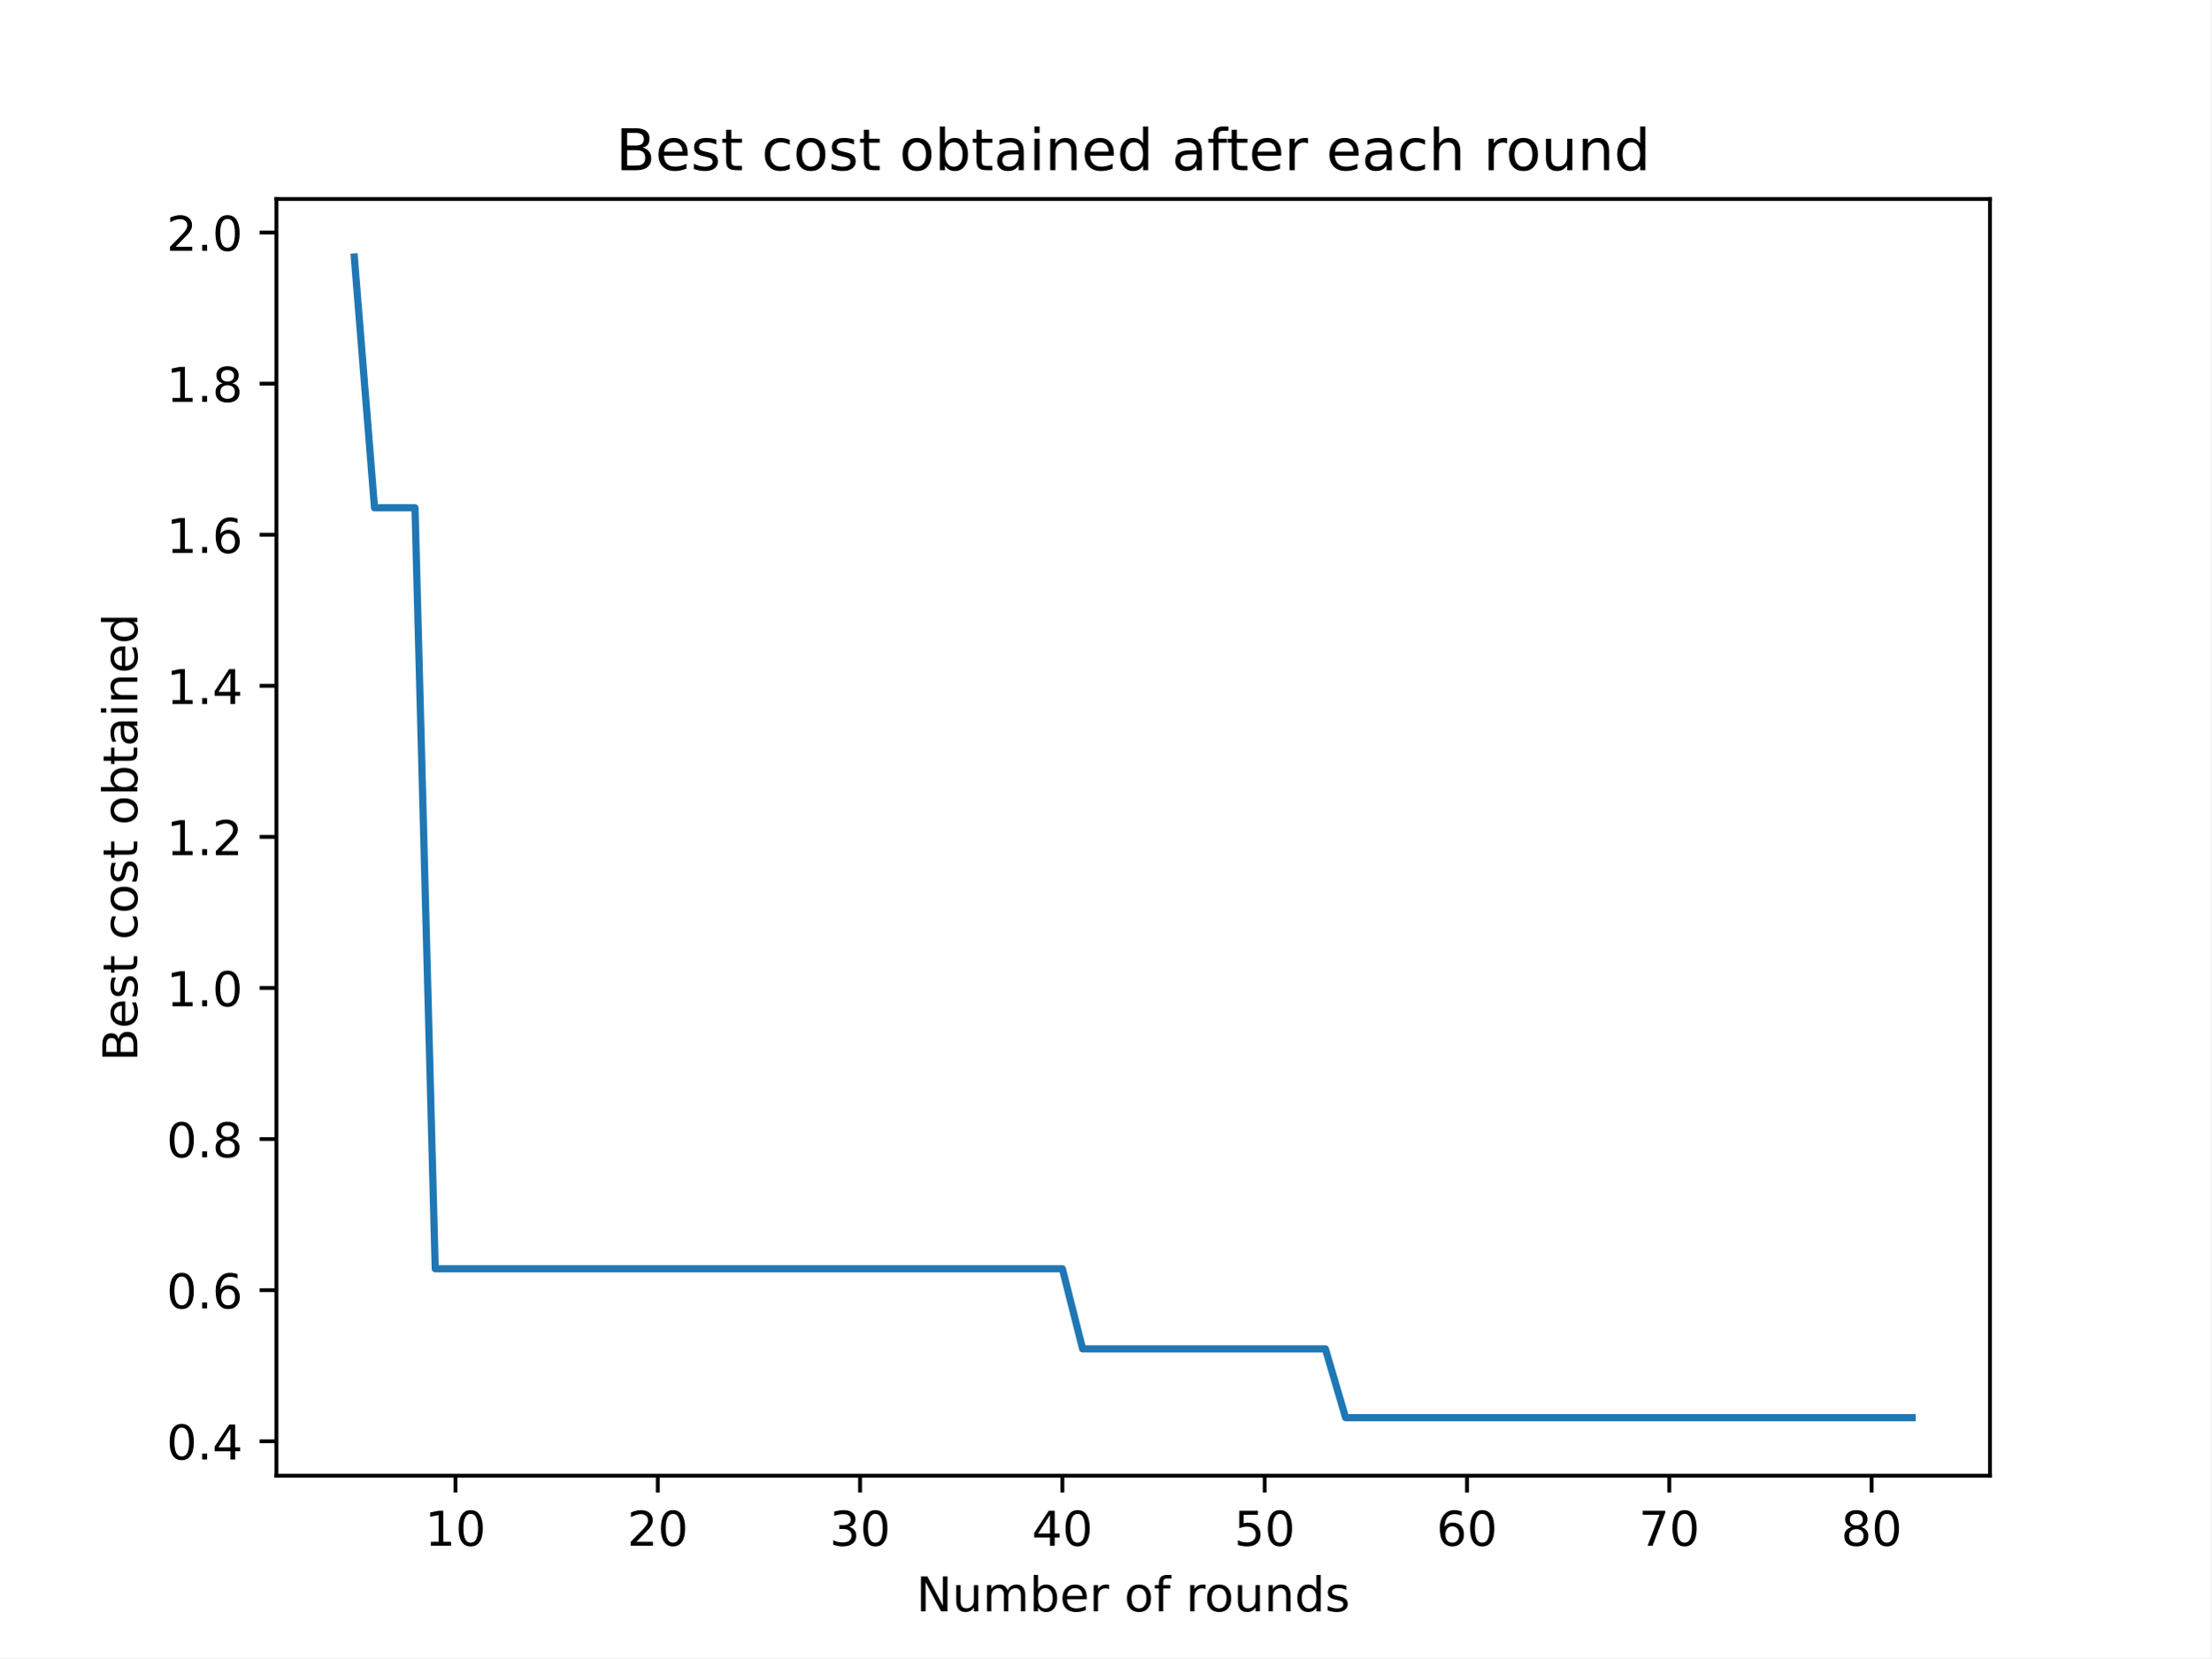
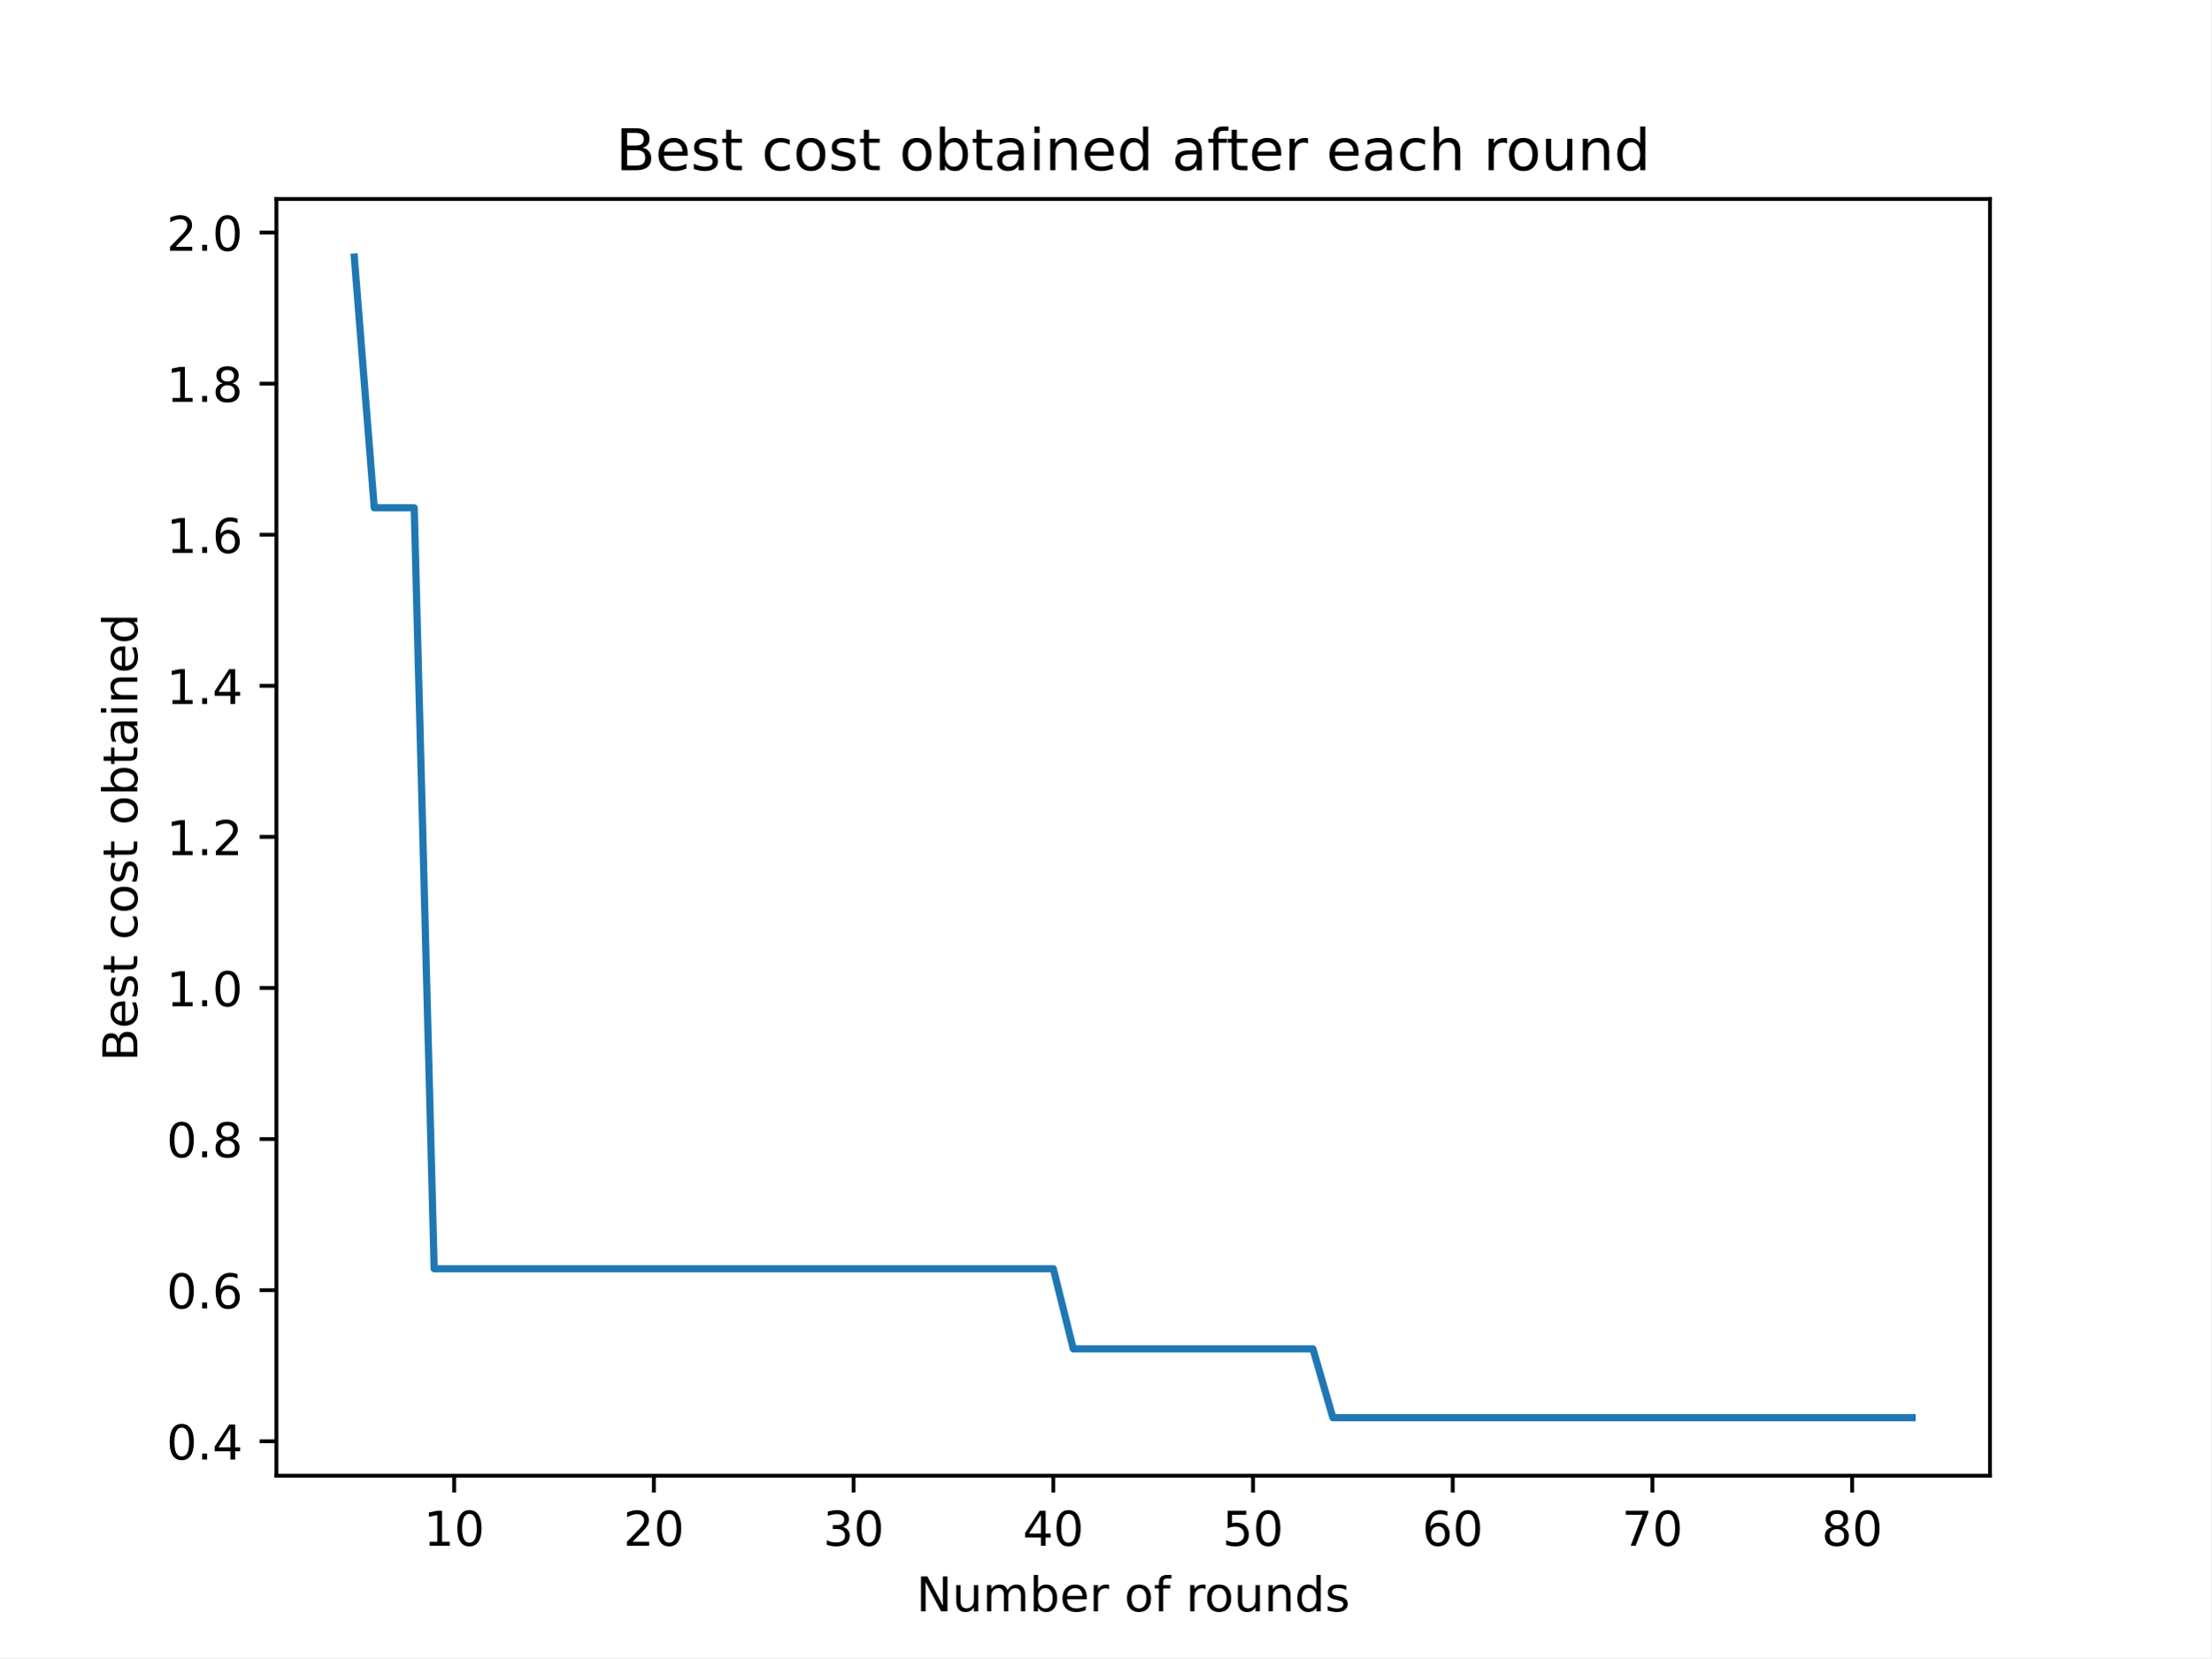
<svg xmlns="http://www.w3.org/2000/svg" xmlns:xlink="http://www.w3.org/1999/xlink" height="345.6pt" version="1.1" viewBox="0 0 460.8 345.6" width="460.8pt">
  <defs>
    <style type="text/css">*{stroke-linecap:butt;stroke-linejoin:round;}</style>
  </defs>
  <g id="figure_1">
    <g id="patch_1">
      <path d="M 0 345.6  L 460.8 345.6  L 460.8 0  L 0 0  z " style="fill:#ffffff;" />
    </g>
    <g id="axes_1">
      <g id="patch_2">
        <path d="M 57.6 307.584  L 414.72 307.584  L 414.72 41.472  L 57.6 41.472  z " style="fill:#ffffff;" />
      </g>
      <g id="matplotlib.axis_1">
        <g id="xtick_1">
          <g id="line2d_1">
            <defs>
-               <path d="M 0 0  L 0 3.5  " id="m8a5bb72bcb" style="stroke:#000000;stroke-width:0.8;" />
+               <path d="M 0 0  L 0 3.5  " id="m8e97878f52" style="stroke:#000000;stroke-width:0.8;" />
            </defs>
            <g>
-               <use style="stroke:#000000;stroke-width:0.8;" x="94.914" xlink:href="#m8a5bb72bcb" y="307.584" />
+               <use style="stroke:#000000;stroke-width:0.8;" x="94.644" xlink:href="#m8e97878f52" y="307.584" />
            </g>
          </g>
          <g id="text_1">
-             <g transform="translate(88.55169 322.1824)scale(0.1 -0.1)">
+             <g transform="translate(88.28142 322.1824)scale(0.1 -0.1)">
              <defs>
                <path d="M 794 531  L 1825 531  L 1825 4091  L 703 3866  L 703 4441  L 1819 4666  L 2450 4666  L 2450 531  L 3481 531  L 3481 0  L 794 0  L 794 531  z " id="DejaVuSans-31" transform="scale(0.015625)" />
                <path d="M 2034 4250  Q 1547 4250 1301 3770  Q 1056 3291 1056 2328  Q 1056 1369 1301 889  Q 1547 409 2034 409  Q 2525 409 2770 889  Q 3016 1369 3016 2328  Q 3016 3291 2770 3770  Q 2525 4250 2034 4250  z M 2034 4750  Q 2819 4750 3233 4129  Q 3647 3509 3647 2328  Q 3647 1150 3233 529  Q 2819 -91 2034 -91  Q 1250 -91 836 529  Q 422 1150 422 2328  Q 422 3509 836 4129  Q 1250 4750 2034 4750  z " id="DejaVuSans-30" transform="scale(0.015625)" />
              </defs>
              <use xlink:href="#DejaVuSans-31" />
              <use x="63.623" xlink:href="#DejaVuSans-30" />
            </g>
          </g>
        </g>
        <g id="xtick_2">
          <g id="line2d_2">
            <g>
-               <use style="stroke:#000000;stroke-width:0.8;" x="137.077" xlink:href="#m8a5bb72bcb" y="307.584" />
+               <use style="stroke:#000000;stroke-width:0.8;" x="136.266" xlink:href="#m8e97878f52" y="307.584" />
            </g>
          </g>
          <g id="text_2">
-             <g transform="translate(130.7146 322.1824)scale(0.1 -0.1)">
+             <g transform="translate(129.9038 322.1824)scale(0.1 -0.1)">
              <defs>
                <path d="M 1228 531  L 3431 531  L 3431 0  L 469 0  L 469 531  Q 828 903 1448 1529  Q 2069 2156 2228 2338  Q 2531 2678 2651 2914  Q 2772 3150 2772 3378  Q 2772 3750 2511 3984  Q 2250 4219 1831 4219  Q 1534 4219 1204 4116  Q 875 4013 500 3803  L 500 4441  Q 881 4594 1212 4672  Q 1544 4750 1819 4750  Q 2544 4750 2975 4387  Q 3406 4025 3406 3419  Q 3406 3131 3298 2873  Q 3191 2616 2906 2266  Q 2828 2175 2409 1742  Q 1991 1309 1228 531  z " id="DejaVuSans-32" transform="scale(0.015625)" />
              </defs>
              <use xlink:href="#DejaVuSans-32" />
              <use x="63.623" xlink:href="#DejaVuSans-30" />
            </g>
          </g>
        </g>
        <g id="xtick_3">
          <g id="line2d_3">
            <g>
-               <use style="stroke:#000000;stroke-width:0.8;" x="179.24" xlink:href="#m8a5bb72bcb" y="307.584" />
+               <use style="stroke:#000000;stroke-width:0.8;" x="177.889" xlink:href="#m8e97878f52" y="307.584" />
            </g>
          </g>
          <g id="text_3">
-             <g transform="translate(172.8775 322.1824)scale(0.1 -0.1)">
+             <g transform="translate(171.5262 322.1824)scale(0.1 -0.1)">
              <defs>
                <path d="M 2597 2516  Q 3050 2419 3304 2112  Q 3559 1806 3559 1356  Q 3559 666 3084 287  Q 2609 -91 1734 -91  Q 1441 -91 1130 -33  Q 819 25 488 141  L 488 750  Q 750 597 1062 519  Q 1375 441 1716 441  Q 2309 441 2620 675  Q 2931 909 2931 1356  Q 2931 1769 2642 2001  Q 2353 2234 1838 2234  L 1294 2234  L 1294 2753  L 1863 2753  Q 2328 2753 2575 2939  Q 2822 3125 2822 3475  Q 2822 3834 2567 4026  Q 2313 4219 1838 4219  Q 1578 4219 1281 4162  Q 984 4106 628 3988  L 628 4550  Q 988 4650 1302 4700  Q 1616 4750 1894 4750  Q 2613 4750 3031 4423  Q 3450 4097 3450 3541  Q 3450 3153 3228 2886  Q 3006 2619 2597 2516  z " id="DejaVuSans-33" transform="scale(0.015625)" />
              </defs>
              <use xlink:href="#DejaVuSans-33" />
              <use x="63.623" xlink:href="#DejaVuSans-30" />
            </g>
          </g>
        </g>
        <g id="xtick_4">
          <g id="line2d_4">
            <g>
-               <use style="stroke:#000000;stroke-width:0.8;" x="221.403" xlink:href="#m8a5bb72bcb" y="307.584" />
+               <use style="stroke:#000000;stroke-width:0.8;" x="219.511" xlink:href="#m8e97878f52" y="307.584" />
            </g>
          </g>
          <g id="text_4">
-             <g transform="translate(215.0405 322.1824)scale(0.1 -0.1)">
+             <g transform="translate(213.1485 322.1824)scale(0.1 -0.1)">
              <defs>
                <path d="M 2419 4116  L 825 1625  L 2419 1625  L 2419 4116  z M 2253 4666  L 3047 4666  L 3047 1625  L 3713 1625  L 3713 1100  L 3047 1100  L 3047 0  L 2419 0  L 2419 1100  L 313 1100  L 313 1709  L 2253 4666  z " id="DejaVuSans-34" transform="scale(0.015625)" />
              </defs>
              <use xlink:href="#DejaVuSans-34" />
              <use x="63.623" xlink:href="#DejaVuSans-30" />
            </g>
          </g>
        </g>
        <g id="xtick_5">
          <g id="line2d_5">
            <g>
-               <use style="stroke:#000000;stroke-width:0.8;" x="263.566" xlink:href="#m8a5bb72bcb" y="307.584" />
+               <use style="stroke:#000000;stroke-width:0.8;" x="261.133" xlink:href="#m8e97878f52" y="307.584" />
            </g>
          </g>
          <g id="text_5">
-             <g transform="translate(257.2034 322.1824)scale(0.1 -0.1)">
+             <g transform="translate(254.7709 322.1824)scale(0.1 -0.1)">
              <defs>
                <path d="M 691 4666  L 3169 4666  L 3169 4134  L 1269 4134  L 1269 2991  Q 1406 3038 1543 3061  Q 1681 3084 1819 3084  Q 2600 3084 3056 2656  Q 3513 2228 3513 1497  Q 3513 744 3044 326  Q 2575 -91 1722 -91  Q 1428 -91 1123 -41  Q 819 9 494 109  L 494 744  Q 775 591 1075 516  Q 1375 441 1709 441  Q 2250 441 2565 725  Q 2881 1009 2881 1497  Q 2881 1984 2565 2268  Q 2250 2553 1709 2553  Q 1456 2553 1204 2497  Q 953 2441 691 2322  L 691 4666  z " id="DejaVuSans-35" transform="scale(0.015625)" />
              </defs>
              <use xlink:href="#DejaVuSans-35" />
              <use x="63.623" xlink:href="#DejaVuSans-30" />
            </g>
          </g>
        </g>
        <g id="xtick_6">
          <g id="line2d_6">
            <g>
-               <use style="stroke:#000000;stroke-width:0.8;" x="305.729" xlink:href="#m8a5bb72bcb" y="307.584" />
+               <use style="stroke:#000000;stroke-width:0.8;" x="302.756" xlink:href="#m8e97878f52" y="307.584" />
            </g>
          </g>
          <g id="text_6">
-             <g transform="translate(299.3663 322.1824)scale(0.1 -0.1)">
+             <g transform="translate(296.3933 322.1824)scale(0.1 -0.1)">
              <defs>
                <path d="M 2113 2584  Q 1688 2584 1439 2293  Q 1191 2003 1191 1497  Q 1191 994 1439 701  Q 1688 409 2113 409  Q 2538 409 2786 701  Q 3034 994 3034 1497  Q 3034 2003 2786 2293  Q 2538 2584 2113 2584  z M 3366 4563  L 3366 3988  Q 3128 4100 2886 4159  Q 2644 4219 2406 4219  Q 1781 4219 1451 3797  Q 1122 3375 1075 2522  Q 1259 2794 1537 2939  Q 1816 3084 2150 3084  Q 2853 3084 3261 2657  Q 3669 2231 3669 1497  Q 3669 778 3244 343  Q 2819 -91 2113 -91  Q 1303 -91 875 529  Q 447 1150 447 2328  Q 447 3434 972 4092  Q 1497 4750 2381 4750  Q 2619 4750 2861 4703  Q 3103 4656 3366 4563  z " id="DejaVuSans-36" transform="scale(0.015625)" />
              </defs>
              <use xlink:href="#DejaVuSans-36" />
              <use x="63.623" xlink:href="#DejaVuSans-30" />
            </g>
          </g>
        </g>
        <g id="xtick_7">
          <g id="line2d_7">
            <g>
-               <use style="stroke:#000000;stroke-width:0.8;" x="347.892" xlink:href="#m8a5bb72bcb" y="307.584" />
+               <use style="stroke:#000000;stroke-width:0.8;" x="344.378" xlink:href="#m8e97878f52" y="307.584" />
            </g>
          </g>
          <g id="text_7">
-             <g transform="translate(341.5293 322.1824)scale(0.1 -0.1)">
+             <g transform="translate(338.0157 322.1824)scale(0.1 -0.1)">
              <defs>
                <path d="M 525 4666  L 3525 4666  L 3525 4397  L 1831 0  L 1172 0  L 2766 4134  L 525 4134  L 525 4666  z " id="DejaVuSans-37" transform="scale(0.015625)" />
              </defs>
              <use xlink:href="#DejaVuSans-37" />
              <use x="63.623" xlink:href="#DejaVuSans-30" />
            </g>
          </g>
        </g>
        <g id="xtick_8">
          <g id="line2d_8">
            <g>
-               <use style="stroke:#000000;stroke-width:0.8;" x="390.055" xlink:href="#m8a5bb72bcb" y="307.584" />
+               <use style="stroke:#000000;stroke-width:0.8;" x="386.001" xlink:href="#m8e97878f52" y="307.584" />
            </g>
          </g>
          <g id="text_8">
-             <g transform="translate(383.6922 322.1824)scale(0.1 -0.1)">
+             <g transform="translate(379.6381 322.1824)scale(0.1 -0.1)">
              <defs>
                <path d="M 2034 2216  Q 1584 2216 1326 1975  Q 1069 1734 1069 1313  Q 1069 891 1326 650  Q 1584 409 2034 409  Q 2484 409 2743 651  Q 3003 894 3003 1313  Q 3003 1734 2745 1975  Q 2488 2216 2034 2216  z M 1403 2484  Q 997 2584 770 2862  Q 544 3141 544 3541  Q 544 4100 942 4425  Q 1341 4750 2034 4750  Q 2731 4750 3128 4425  Q 3525 4100 3525 3541  Q 3525 3141 3298 2862  Q 3072 2584 2669 2484  Q 3125 2378 3379 2068  Q 3634 1759 3634 1313  Q 3634 634 3220 271  Q 2806 -91 2034 -91  Q 1263 -91 848 271  Q 434 634 434 1313  Q 434 1759 690 2068  Q 947 2378 1403 2484  z M 1172 3481  Q 1172 3119 1398 2916  Q 1625 2713 2034 2713  Q 2441 2713 2670 2916  Q 2900 3119 2900 3481  Q 2900 3844 2670 4047  Q 2441 4250 2034 4250  Q 1625 4250 1398 4047  Q 1172 3844 1172 3481  z " id="DejaVuSans-38" transform="scale(0.015625)" />
              </defs>
              <use xlink:href="#DejaVuSans-38" />
              <use x="63.623" xlink:href="#DejaVuSans-30" />
            </g>
          </g>
        </g>
        <g id="text_9">
          <g transform="translate(190.9577 335.8606)scale(0.1 -0.1)">
            <defs>
              <path d="M 628 4666  L 1478 4666  L 3547 763  L 3547 4666  L 4159 4666  L 4159 0  L 3309 0  L 1241 3903  L 1241 0  L 628 0  L 628 4666  z " id="DejaVuSans-4e" transform="scale(0.015625)" />
              <path d="M 544 1381  L 544 3500  L 1119 3500  L 1119 1403  Q 1119 906 1312 657  Q 1506 409 1894 409  Q 2359 409 2629 706  Q 2900 1003 2900 1516  L 2900 3500  L 3475 3500  L 3475 0  L 2900 0  L 2900 538  Q 2691 219 2414 64  Q 2138 -91 1772 -91  Q 1169 -91 856 284  Q 544 659 544 1381  z M 1991 3584  L 1991 3584  z " id="DejaVuSans-75" transform="scale(0.015625)" />
              <path d="M 3328 2828  Q 3544 3216 3844 3400  Q 4144 3584 4550 3584  Q 5097 3584 5394 3201  Q 5691 2819 5691 2113  L 5691 0  L 5113 0  L 5113 2094  Q 5113 2597 4934 2840  Q 4756 3084 4391 3084  Q 3944 3084 3684 2787  Q 3425 2491 3425 1978  L 3425 0  L 2847 0  L 2847 2094  Q 2847 2600 2669 2842  Q 2491 3084 2119 3084  Q 1678 3084 1418 2786  Q 1159 2488 1159 1978  L 1159 0  L 581 0  L 581 3500  L 1159 3500  L 1159 2956  Q 1356 3278 1631 3431  Q 1906 3584 2284 3584  Q 2666 3584 2933 3390  Q 3200 3197 3328 2828  z " id="DejaVuSans-6d" transform="scale(0.015625)" />
              <path d="M 3116 1747  Q 3116 2381 2855 2742  Q 2594 3103 2138 3103  Q 1681 3103 1420 2742  Q 1159 2381 1159 1747  Q 1159 1113 1420 752  Q 1681 391 2138 391  Q 2594 391 2855 752  Q 3116 1113 3116 1747  z M 1159 2969  Q 1341 3281 1617 3432  Q 1894 3584 2278 3584  Q 2916 3584 3314 3078  Q 3713 2572 3713 1747  Q 3713 922 3314 415  Q 2916 -91 2278 -91  Q 1894 -91 1617 61  Q 1341 213 1159 525  L 1159 0  L 581 0  L 581 4863  L 1159 4863  L 1159 2969  z " id="DejaVuSans-62" transform="scale(0.015625)" />
              <path d="M 3597 1894  L 3597 1613  L 953 1613  Q 991 1019 1311 708  Q 1631 397 2203 397  Q 2534 397 2845 478  Q 3156 559 3463 722  L 3463 178  Q 3153 47 2828 -22  Q 2503 -91 2169 -91  Q 1331 -91 842 396  Q 353 884 353 1716  Q 353 2575 817 3079  Q 1281 3584 2069 3584  Q 2775 3584 3186 3129  Q 3597 2675 3597 1894  z M 3022 2063  Q 3016 2534 2758 2815  Q 2500 3097 2075 3097  Q 1594 3097 1305 2825  Q 1016 2553 972 2059  L 3022 2063  z " id="DejaVuSans-65" transform="scale(0.015625)" />
              <path d="M 2631 2963  Q 2534 3019 2420 3045  Q 2306 3072 2169 3072  Q 1681 3072 1420 2755  Q 1159 2438 1159 1844  L 1159 0  L 581 0  L 581 3500  L 1159 3500  L 1159 2956  Q 1341 3275 1631 3429  Q 1922 3584 2338 3584  Q 2397 3584 2469 3576  Q 2541 3569 2628 3553  L 2631 2963  z " id="DejaVuSans-72" transform="scale(0.015625)" />
              <path id="DejaVuSans-20" transform="scale(0.015625)" />
              <path d="M 1959 3097  Q 1497 3097 1228 2736  Q 959 2375 959 1747  Q 959 1119 1226 758  Q 1494 397 1959 397  Q 2419 397 2687 759  Q 2956 1122 2956 1747  Q 2956 2369 2687 2733  Q 2419 3097 1959 3097  z M 1959 3584  Q 2709 3584 3137 3096  Q 3566 2609 3566 1747  Q 3566 888 3137 398  Q 2709 -91 1959 -91  Q 1206 -91 779 398  Q 353 888 353 1747  Q 353 2609 779 3096  Q 1206 3584 1959 3584  z " id="DejaVuSans-6f" transform="scale(0.015625)" />
              <path d="M 2375 4863  L 2375 4384  L 1825 4384  Q 1516 4384 1395 4259  Q 1275 4134 1275 3809  L 1275 3500  L 2222 3500  L 2222 3053  L 1275 3053  L 1275 0  L 697 0  L 697 3053  L 147 3053  L 147 3500  L 697 3500  L 697 3744  Q 697 4328 969 4595  Q 1241 4863 1831 4863  L 2375 4863  z " id="DejaVuSans-66" transform="scale(0.015625)" />
              <path d="M 3513 2113  L 3513 0  L 2938 0  L 2938 2094  Q 2938 2591 2744 2837  Q 2550 3084 2163 3084  Q 1697 3084 1428 2787  Q 1159 2491 1159 1978  L 1159 0  L 581 0  L 581 3500  L 1159 3500  L 1159 2956  Q 1366 3272 1645 3428  Q 1925 3584 2291 3584  Q 2894 3584 3203 3211  Q 3513 2838 3513 2113  z " id="DejaVuSans-6e" transform="scale(0.015625)" />
              <path d="M 2906 2969  L 2906 4863  L 3481 4863  L 3481 0  L 2906 0  L 2906 525  Q 2725 213 2448 61  Q 2172 -91 1784 -91  Q 1150 -91 751 415  Q 353 922 353 1747  Q 353 2572 751 3078  Q 1150 3584 1784 3584  Q 2172 3584 2448 3432  Q 2725 3281 2906 2969  z M 947 1747  Q 947 1113 1208 752  Q 1469 391 1925 391  Q 2381 391 2643 752  Q 2906 1113 2906 1747  Q 2906 2381 2643 2742  Q 2381 3103 1925 3103  Q 1469 3103 1208 2742  Q 947 2381 947 1747  z " id="DejaVuSans-64" transform="scale(0.015625)" />
              <path d="M 2834 3397  L 2834 2853  Q 2591 2978 2328 3040  Q 2066 3103 1784 3103  Q 1356 3103 1142 2972  Q 928 2841 928 2578  Q 928 2378 1081 2264  Q 1234 2150 1697 2047  L 1894 2003  Q 2506 1872 2764 1633  Q 3022 1394 3022 966  Q 3022 478 2636 193  Q 2250 -91 1575 -91  Q 1294 -91 989 -36  Q 684 19 347 128  L 347 722  Q 666 556 975 473  Q 1284 391 1588 391  Q 1994 391 2212 530  Q 2431 669 2431 922  Q 2431 1156 2273 1281  Q 2116 1406 1581 1522  L 1381 1569  Q 847 1681 609 1914  Q 372 2147 372 2553  Q 372 3047 722 3315  Q 1072 3584 1716 3584  Q 2034 3584 2315 3537  Q 2597 3491 2834 3397  z " id="DejaVuSans-73" transform="scale(0.015625)" />
            </defs>
            <use xlink:href="#DejaVuSans-4e" />
            <use x="74.805" xlink:href="#DejaVuSans-75" />
            <use x="138.184" xlink:href="#DejaVuSans-6d" />
            <use x="235.596" xlink:href="#DejaVuSans-62" />
            <use x="299.072" xlink:href="#DejaVuSans-65" />
            <use x="360.596" xlink:href="#DejaVuSans-72" />
            <use x="401.709" xlink:href="#DejaVuSans-20" />
            <use x="433.496" xlink:href="#DejaVuSans-6f" />
            <use x="494.678" xlink:href="#DejaVuSans-66" />
            <use x="529.883" xlink:href="#DejaVuSans-20" />
            <use x="561.67" xlink:href="#DejaVuSans-72" />
            <use x="600.533" xlink:href="#DejaVuSans-6f" />
            <use x="661.715" xlink:href="#DejaVuSans-75" />
            <use x="725.094" xlink:href="#DejaVuSans-6e" />
            <use x="788.473" xlink:href="#DejaVuSans-64" />
            <use x="851.949" xlink:href="#DejaVuSans-73" />
          </g>
        </g>
      </g>
      <g id="matplotlib.axis_2">
        <g id="ytick_1">
          <g id="line2d_9">
            <defs>
-               <path d="M 0 0  L -3.5 0  " id="m7e6f79440e" style="stroke:#000000;stroke-width:0.8;" />
+               <path d="M 0 0  L -3.5 0  " id="m219c89696a" style="stroke:#000000;stroke-width:0.8;" />
            </defs>
            <g>
-               <use style="stroke:#000000;stroke-width:0.8;" x="57.6" xlink:href="#m7e6f79440e" y="300.41" />
+               <use style="stroke:#000000;stroke-width:0.8;" x="57.6" xlink:href="#m219c89696a" y="300.41" />
            </g>
          </g>
          <g id="text_10">
            <g transform="translate(34.69687 304.2097)scale(0.1 -0.1)">
              <defs>
                <path d="M 684 794  L 1344 794  L 1344 0  L 684 0  L 684 794  z " id="DejaVuSans-2e" transform="scale(0.015625)" />
              </defs>
              <use xlink:href="#DejaVuSans-30" />
              <use x="63.623" xlink:href="#DejaVuSans-2e" />
              <use x="95.41" xlink:href="#DejaVuSans-34" />
            </g>
          </g>
        </g>
        <g id="ytick_2">
          <g id="line2d_10">
            <g>
-               <use style="stroke:#000000;stroke-width:0.8;" x="57.6" xlink:href="#m7e6f79440e" y="268.917" />
+               <use style="stroke:#000000;stroke-width:0.8;" x="57.6" xlink:href="#m219c89696a" y="268.917" />
            </g>
          </g>
          <g id="text_11">
            <g transform="translate(34.69687 272.7163)scale(0.1 -0.1)">
              <use xlink:href="#DejaVuSans-30" />
              <use x="63.623" xlink:href="#DejaVuSans-2e" />
              <use x="95.41" xlink:href="#DejaVuSans-36" />
            </g>
          </g>
        </g>
        <g id="ytick_3">
          <g id="line2d_11">
            <g>
-               <use style="stroke:#000000;stroke-width:0.8;" x="57.6" xlink:href="#m7e6f79440e" y="237.424" />
+               <use style="stroke:#000000;stroke-width:0.8;" x="57.6" xlink:href="#m219c89696a" y="237.424" />
            </g>
          </g>
          <g id="text_12">
            <g transform="translate(34.69687 241.2228)scale(0.1 -0.1)">
              <use xlink:href="#DejaVuSans-30" />
              <use x="63.623" xlink:href="#DejaVuSans-2e" />
              <use x="95.41" xlink:href="#DejaVuSans-38" />
            </g>
          </g>
        </g>
        <g id="ytick_4">
          <g id="line2d_12">
            <g>
-               <use style="stroke:#000000;stroke-width:0.8;" x="57.6" xlink:href="#m7e6f79440e" y="205.93" />
+               <use style="stroke:#000000;stroke-width:0.8;" x="57.6" xlink:href="#m219c89696a" y="205.93" />
            </g>
          </g>
          <g id="text_13">
            <g transform="translate(34.69687 209.7294)scale(0.1 -0.1)">
              <use xlink:href="#DejaVuSans-31" />
              <use x="63.623" xlink:href="#DejaVuSans-2e" />
              <use x="95.41" xlink:href="#DejaVuSans-30" />
            </g>
          </g>
        </g>
        <g id="ytick_5">
          <g id="line2d_13">
            <g>
-               <use style="stroke:#000000;stroke-width:0.8;" x="57.6" xlink:href="#m7e6f79440e" y="174.437" />
+               <use style="stroke:#000000;stroke-width:0.8;" x="57.6" xlink:href="#m219c89696a" y="174.437" />
            </g>
          </g>
          <g id="text_14">
            <g transform="translate(34.69687 178.236)scale(0.1 -0.1)">
              <use xlink:href="#DejaVuSans-31" />
              <use x="63.623" xlink:href="#DejaVuSans-2e" />
              <use x="95.41" xlink:href="#DejaVuSans-32" />
            </g>
          </g>
        </g>
        <g id="ytick_6">
          <g id="line2d_14">
            <g>
-               <use style="stroke:#000000;stroke-width:0.8;" x="57.6" xlink:href="#m7e6f79440e" y="142.943" />
+               <use style="stroke:#000000;stroke-width:0.8;" x="57.6" xlink:href="#m219c89696a" y="142.943" />
            </g>
          </g>
          <g id="text_15">
            <g transform="translate(34.69687 146.7425)scale(0.1 -0.1)">
              <use xlink:href="#DejaVuSans-31" />
              <use x="63.623" xlink:href="#DejaVuSans-2e" />
              <use x="95.41" xlink:href="#DejaVuSans-34" />
            </g>
          </g>
        </g>
        <g id="ytick_7">
          <g id="line2d_15">
            <g>
-               <use style="stroke:#000000;stroke-width:0.8;" x="57.6" xlink:href="#m7e6f79440e" y="111.45" />
+               <use style="stroke:#000000;stroke-width:0.8;" x="57.6" xlink:href="#m219c89696a" y="111.45" />
            </g>
          </g>
          <g id="text_16">
            <g transform="translate(34.69687 115.2491)scale(0.1 -0.1)">
              <use xlink:href="#DejaVuSans-31" />
              <use x="63.623" xlink:href="#DejaVuSans-2e" />
              <use x="95.41" xlink:href="#DejaVuSans-36" />
            </g>
          </g>
        </g>
        <g id="ytick_8">
          <g id="line2d_16">
            <g>
-               <use style="stroke:#000000;stroke-width:0.8;" x="57.6" xlink:href="#m7e6f79440e" y="79.956" />
+               <use style="stroke:#000000;stroke-width:0.8;" x="57.6" xlink:href="#m219c89696a" y="79.956" />
            </g>
          </g>
          <g id="text_17">
            <g transform="translate(34.69687 83.75569)scale(0.1 -0.1)">
              <use xlink:href="#DejaVuSans-31" />
              <use x="63.623" xlink:href="#DejaVuSans-2e" />
              <use x="95.41" xlink:href="#DejaVuSans-38" />
            </g>
          </g>
        </g>
        <g id="ytick_9">
          <g id="line2d_17">
            <g>
-               <use style="stroke:#000000;stroke-width:0.8;" x="57.6" xlink:href="#m7e6f79440e" y="48.463" />
+               <use style="stroke:#000000;stroke-width:0.8;" x="57.6" xlink:href="#m219c89696a" y="48.463" />
            </g>
          </g>
          <g id="text_18">
            <g transform="translate(34.69687 52.26226)scale(0.1 -0.1)">
              <use xlink:href="#DejaVuSans-32" />
              <use x="63.623" xlink:href="#DejaVuSans-2e" />
              <use x="95.41" xlink:href="#DejaVuSans-30" />
            </g>
          </g>
        </g>
        <g id="text_19">
          <g transform="translate(28.61719 221.2178)rotate(-90)scale(0.1 -0.1)">
            <defs>
              <path d="M 1259 2228  L 1259 519  L 2272 519  Q 2781 519 3026 730  Q 3272 941 3272 1375  Q 3272 1813 3026 2020  Q 2781 2228 2272 2228  L 1259 2228  z M 1259 4147  L 1259 2741  L 2194 2741  Q 2656 2741 2882 2914  Q 3109 3088 3109 3444  Q 3109 3797 2882 3972  Q 2656 4147 2194 4147  L 1259 4147  z M 628 4666  L 2241 4666  Q 2963 4666 3353 4366  Q 3744 4066 3744 3513  Q 3744 3084 3544 2831  Q 3344 2578 2956 2516  Q 3422 2416 3680 2098  Q 3938 1781 3938 1306  Q 3938 681 3513 340  Q 3088 0 2303 0  L 628 0  L 628 4666  z " id="DejaVuSans-42" transform="scale(0.015625)" />
              <path d="M 1172 4494  L 1172 3500  L 2356 3500  L 2356 3053  L 1172 3053  L 1172 1153  Q 1172 725 1289 603  Q 1406 481 1766 481  L 2356 481  L 2356 0  L 1766 0  Q 1100 0 847 248  Q 594 497 594 1153  L 594 3053  L 172 3053  L 172 3500  L 594 3500  L 594 4494  L 1172 4494  z " id="DejaVuSans-74" transform="scale(0.015625)" />
              <path d="M 3122 3366  L 3122 2828  Q 2878 2963 2633 3030  Q 2388 3097 2138 3097  Q 1578 3097 1268 2742  Q 959 2388 959 1747  Q 959 1106 1268 751  Q 1578 397 2138 397  Q 2388 397 2633 464  Q 2878 531 3122 666  L 3122 134  Q 2881 22 2623 -34  Q 2366 -91 2075 -91  Q 1284 -91 818 406  Q 353 903 353 1747  Q 353 2603 823 3093  Q 1294 3584 2113 3584  Q 2378 3584 2631 3529  Q 2884 3475 3122 3366  z " id="DejaVuSans-63" transform="scale(0.015625)" />
              <path d="M 2194 1759  Q 1497 1759 1228 1600  Q 959 1441 959 1056  Q 959 750 1161 570  Q 1363 391 1709 391  Q 2188 391 2477 730  Q 2766 1069 2766 1631  L 2766 1759  L 2194 1759  z M 3341 1997  L 3341 0  L 2766 0  L 2766 531  Q 2569 213 2275 61  Q 1981 -91 1556 -91  Q 1019 -91 701 211  Q 384 513 384 1019  Q 384 1609 779 1909  Q 1175 2209 1959 2209  L 2766 2209  L 2766 2266  Q 2766 2663 2505 2880  Q 2244 3097 1772 3097  Q 1472 3097 1187 3025  Q 903 2953 641 2809  L 641 3341  Q 956 3463 1253 3523  Q 1550 3584 1831 3584  Q 2591 3584 2966 3190  Q 3341 2797 3341 1997  z " id="DejaVuSans-61" transform="scale(0.015625)" />
              <path d="M 603 3500  L 1178 3500  L 1178 0  L 603 0  L 603 3500  z M 603 4863  L 1178 4863  L 1178 4134  L 603 4134  L 603 4863  z " id="DejaVuSans-69" transform="scale(0.015625)" />
            </defs>
            <use xlink:href="#DejaVuSans-42" />
            <use x="68.604" xlink:href="#DejaVuSans-65" />
            <use x="130.127" xlink:href="#DejaVuSans-73" />
            <use x="182.227" xlink:href="#DejaVuSans-74" />
            <use x="221.436" xlink:href="#DejaVuSans-20" />
            <use x="253.223" xlink:href="#DejaVuSans-63" />
            <use x="308.203" xlink:href="#DejaVuSans-6f" />
            <use x="369.385" xlink:href="#DejaVuSans-73" />
            <use x="421.484" xlink:href="#DejaVuSans-74" />
            <use x="460.693" xlink:href="#DejaVuSans-20" />
            <use x="492.48" xlink:href="#DejaVuSans-6f" />
            <use x="553.662" xlink:href="#DejaVuSans-62" />
            <use x="617.139" xlink:href="#DejaVuSans-74" />
            <use x="656.348" xlink:href="#DejaVuSans-61" />
            <use x="717.627" xlink:href="#DejaVuSans-69" />
            <use x="745.41" xlink:href="#DejaVuSans-6e" />
            <use x="808.789" xlink:href="#DejaVuSans-65" />
            <use x="870.312" xlink:href="#DejaVuSans-64" />
          </g>
        </g>
      </g>
      <g id="line2d_18">
-         <path clip-path="url(#p975a676604)" d="M 73.833 53.568  L 78.049 105.841  L 82.265 105.841  L 86.482 105.841  L 90.698 264.446  L 94.914 264.446  L 99.13 264.446  L 103.347 264.446  L 107.563 264.446  L 111.779 264.446  L 115.996 264.446  L 120.212 264.446  L 124.428 264.446  L 128.645 264.446  L 132.861 264.446  L 137.077 264.446  L 141.293 264.446  L 145.51 264.446  L 149.726 264.446  L 153.942 264.446  L 158.159 264.446  L 162.375 264.446  L 166.591 264.446  L 170.807 264.446  L 175.024 264.446  L 179.24 264.446  L 183.456 264.446  L 187.673 264.446  L 191.889 264.446  L 196.105 264.446  L 200.322 264.446  L 204.538 264.446  L 208.754 264.446  L 212.97 264.446  L 217.187 264.446  L 221.403 264.446  L 225.619 281.145  L 229.836 281.145  L 234.052 281.145  L 238.268 281.145  L 242.484 281.145  L 246.701 281.145  L 250.917 281.145  L 255.133 281.145  L 259.35 281.145  L 263.566 281.145  L 267.782 281.145  L 271.998 281.145  L 276.215 281.145  L 280.431 295.488  L 284.647 295.488  L 288.864 295.488  L 293.08 295.488  L 297.296 295.488  L 301.513 295.488  L 305.729 295.488  L 309.945 295.488  L 314.161 295.488  L 318.378 295.488  L 322.594 295.488  L 326.81 295.488  L 331.027 295.488  L 335.243 295.488  L 339.459 295.488  L 343.675 295.488  L 347.892 295.488  L 352.108 295.488  L 356.324 295.488  L 360.541 295.488  L 364.757 295.488  L 368.973 295.488  L 373.19 295.488  L 377.406 295.488  L 381.622 295.488  L 385.838 295.488  L 390.055 295.488  L 394.271 295.488  L 398.487 295.488  " style="fill:none;stroke:#1f77b4;stroke-linecap:square;stroke-width:1.5;" />
+         <path clip-path="url(#p1f22beac73)" d="M 73.833 53.568  L 77.995 105.841  L 82.157 105.841  L 86.319 105.841  L 90.482 264.446  L 94.644 264.446  L 98.806 264.446  L 102.968 264.446  L 107.131 264.446  L 111.293 264.446  L 115.455 264.446  L 119.617 264.446  L 123.78 264.446  L 127.942 264.446  L 132.104 264.446  L 136.266 264.446  L 140.429 264.446  L 144.591 264.446  L 148.753 264.446  L 152.915 264.446  L 157.077 264.446  L 161.24 264.446  L 165.402 264.446  L 169.564 264.446  L 173.726 264.446  L 177.889 264.446  L 182.051 264.446  L 186.213 264.446  L 190.375 264.446  L 194.538 264.446  L 198.7 264.446  L 202.862 264.446  L 207.024 264.446  L 211.187 264.446  L 215.349 264.446  L 219.511 264.446  L 223.673 281.145  L 227.836 281.145  L 231.998 281.145  L 236.16 281.145  L 240.322 281.145  L 244.484 281.145  L 248.647 281.145  L 252.809 281.145  L 256.971 281.145  L 261.133 281.145  L 265.296 281.145  L 269.458 281.145  L 273.62 281.145  L 277.782 295.488  L 281.945 295.488  L 286.107 295.488  L 290.269 295.488  L 294.431 295.488  L 298.594 295.488  L 302.756 295.488  L 306.918 295.488  L 311.08 295.488  L 315.243 295.488  L 319.405 295.488  L 323.567 295.488  L 327.729 295.488  L 331.891 295.488  L 336.054 295.488  L 340.216 295.488  L 344.378 295.488  L 348.54 295.488  L 352.703 295.488  L 356.865 295.488  L 361.027 295.488  L 365.189 295.488  L 369.352 295.488  L 373.514 295.488  L 377.676 295.488  L 381.838 295.488  L 386.001 295.488  L 390.163 295.488  L 394.325 295.488  L 398.487 295.488  " style="fill:none;stroke:#1f77b4;stroke-linecap:square;stroke-width:1.5;" />
      </g>
      <g id="patch_3">
        <path d="M 57.6 307.584  L 57.6 41.472  " style="fill:none;stroke:#000000;stroke-linecap:square;stroke-linejoin:miter;stroke-width:0.8;" />
      </g>
      <g id="patch_4">
        <path d="M 414.72 307.584  L 414.72 41.472  " style="fill:none;stroke:#000000;stroke-linecap:square;stroke-linejoin:miter;stroke-width:0.8;" />
      </g>
      <g id="patch_5">
        <path d="M 57.6 307.584  L 414.72 307.584  " style="fill:none;stroke:#000000;stroke-linecap:square;stroke-linejoin:miter;stroke-width:0.8;" />
      </g>
      <g id="patch_6">
        <path d="M 57.6 41.472  L 414.72 41.472  " style="fill:none;stroke:#000000;stroke-linecap:square;stroke-linejoin:miter;stroke-width:0.8;" />
      </g>
      <g id="text_20">
        <g transform="translate(128.3297 35.472)scale(0.12 -0.12)">
          <defs>
            <path d="M 3513 2113  L 3513 0  L 2938 0  L 2938 2094  Q 2938 2591 2744 2837  Q 2550 3084 2163 3084  Q 1697 3084 1428 2787  Q 1159 2491 1159 1978  L 1159 0  L 581 0  L 581 4863  L 1159 4863  L 1159 2956  Q 1366 3272 1645 3428  Q 1925 3584 2291 3584  Q 2894 3584 3203 3211  Q 3513 2838 3513 2113  z " id="DejaVuSans-68" transform="scale(0.015625)" />
          </defs>
          <use xlink:href="#DejaVuSans-42" />
          <use x="68.604" xlink:href="#DejaVuSans-65" />
          <use x="130.127" xlink:href="#DejaVuSans-73" />
          <use x="182.227" xlink:href="#DejaVuSans-74" />
          <use x="221.436" xlink:href="#DejaVuSans-20" />
          <use x="253.223" xlink:href="#DejaVuSans-63" />
          <use x="308.203" xlink:href="#DejaVuSans-6f" />
          <use x="369.385" xlink:href="#DejaVuSans-73" />
          <use x="421.484" xlink:href="#DejaVuSans-74" />
          <use x="460.693" xlink:href="#DejaVuSans-20" />
          <use x="492.48" xlink:href="#DejaVuSans-6f" />
          <use x="553.662" xlink:href="#DejaVuSans-62" />
          <use x="617.139" xlink:href="#DejaVuSans-74" />
          <use x="656.348" xlink:href="#DejaVuSans-61" />
          <use x="717.627" xlink:href="#DejaVuSans-69" />
          <use x="745.41" xlink:href="#DejaVuSans-6e" />
          <use x="808.789" xlink:href="#DejaVuSans-65" />
          <use x="870.312" xlink:href="#DejaVuSans-64" />
          <use x="933.789" xlink:href="#DejaVuSans-20" />
          <use x="965.576" xlink:href="#DejaVuSans-61" />
          <use x="1026.855" xlink:href="#DejaVuSans-66" />
          <use x="1060.311" xlink:href="#DejaVuSans-74" />
          <use x="1099.52" xlink:href="#DejaVuSans-65" />
          <use x="1161.043" xlink:href="#DejaVuSans-72" />
          <use x="1202.156" xlink:href="#DejaVuSans-20" />
          <use x="1233.943" xlink:href="#DejaVuSans-65" />
          <use x="1295.467" xlink:href="#DejaVuSans-61" />
          <use x="1356.746" xlink:href="#DejaVuSans-63" />
          <use x="1411.727" xlink:href="#DejaVuSans-68" />
          <use x="1475.105" xlink:href="#DejaVuSans-20" />
          <use x="1506.893" xlink:href="#DejaVuSans-72" />
          <use x="1545.756" xlink:href="#DejaVuSans-6f" />
          <use x="1606.938" xlink:href="#DejaVuSans-75" />
          <use x="1670.316" xlink:href="#DejaVuSans-6e" />
          <use x="1733.695" xlink:href="#DejaVuSans-64" />
        </g>
      </g>
    </g>
  </g>
  <defs>
-     <clipPath id="p975a676604">
+     <clipPath id="p1f22beac73">
      <rect height="266.112" width="357.12" x="57.6" y="41.472" />
    </clipPath>
  </defs>
</svg>
